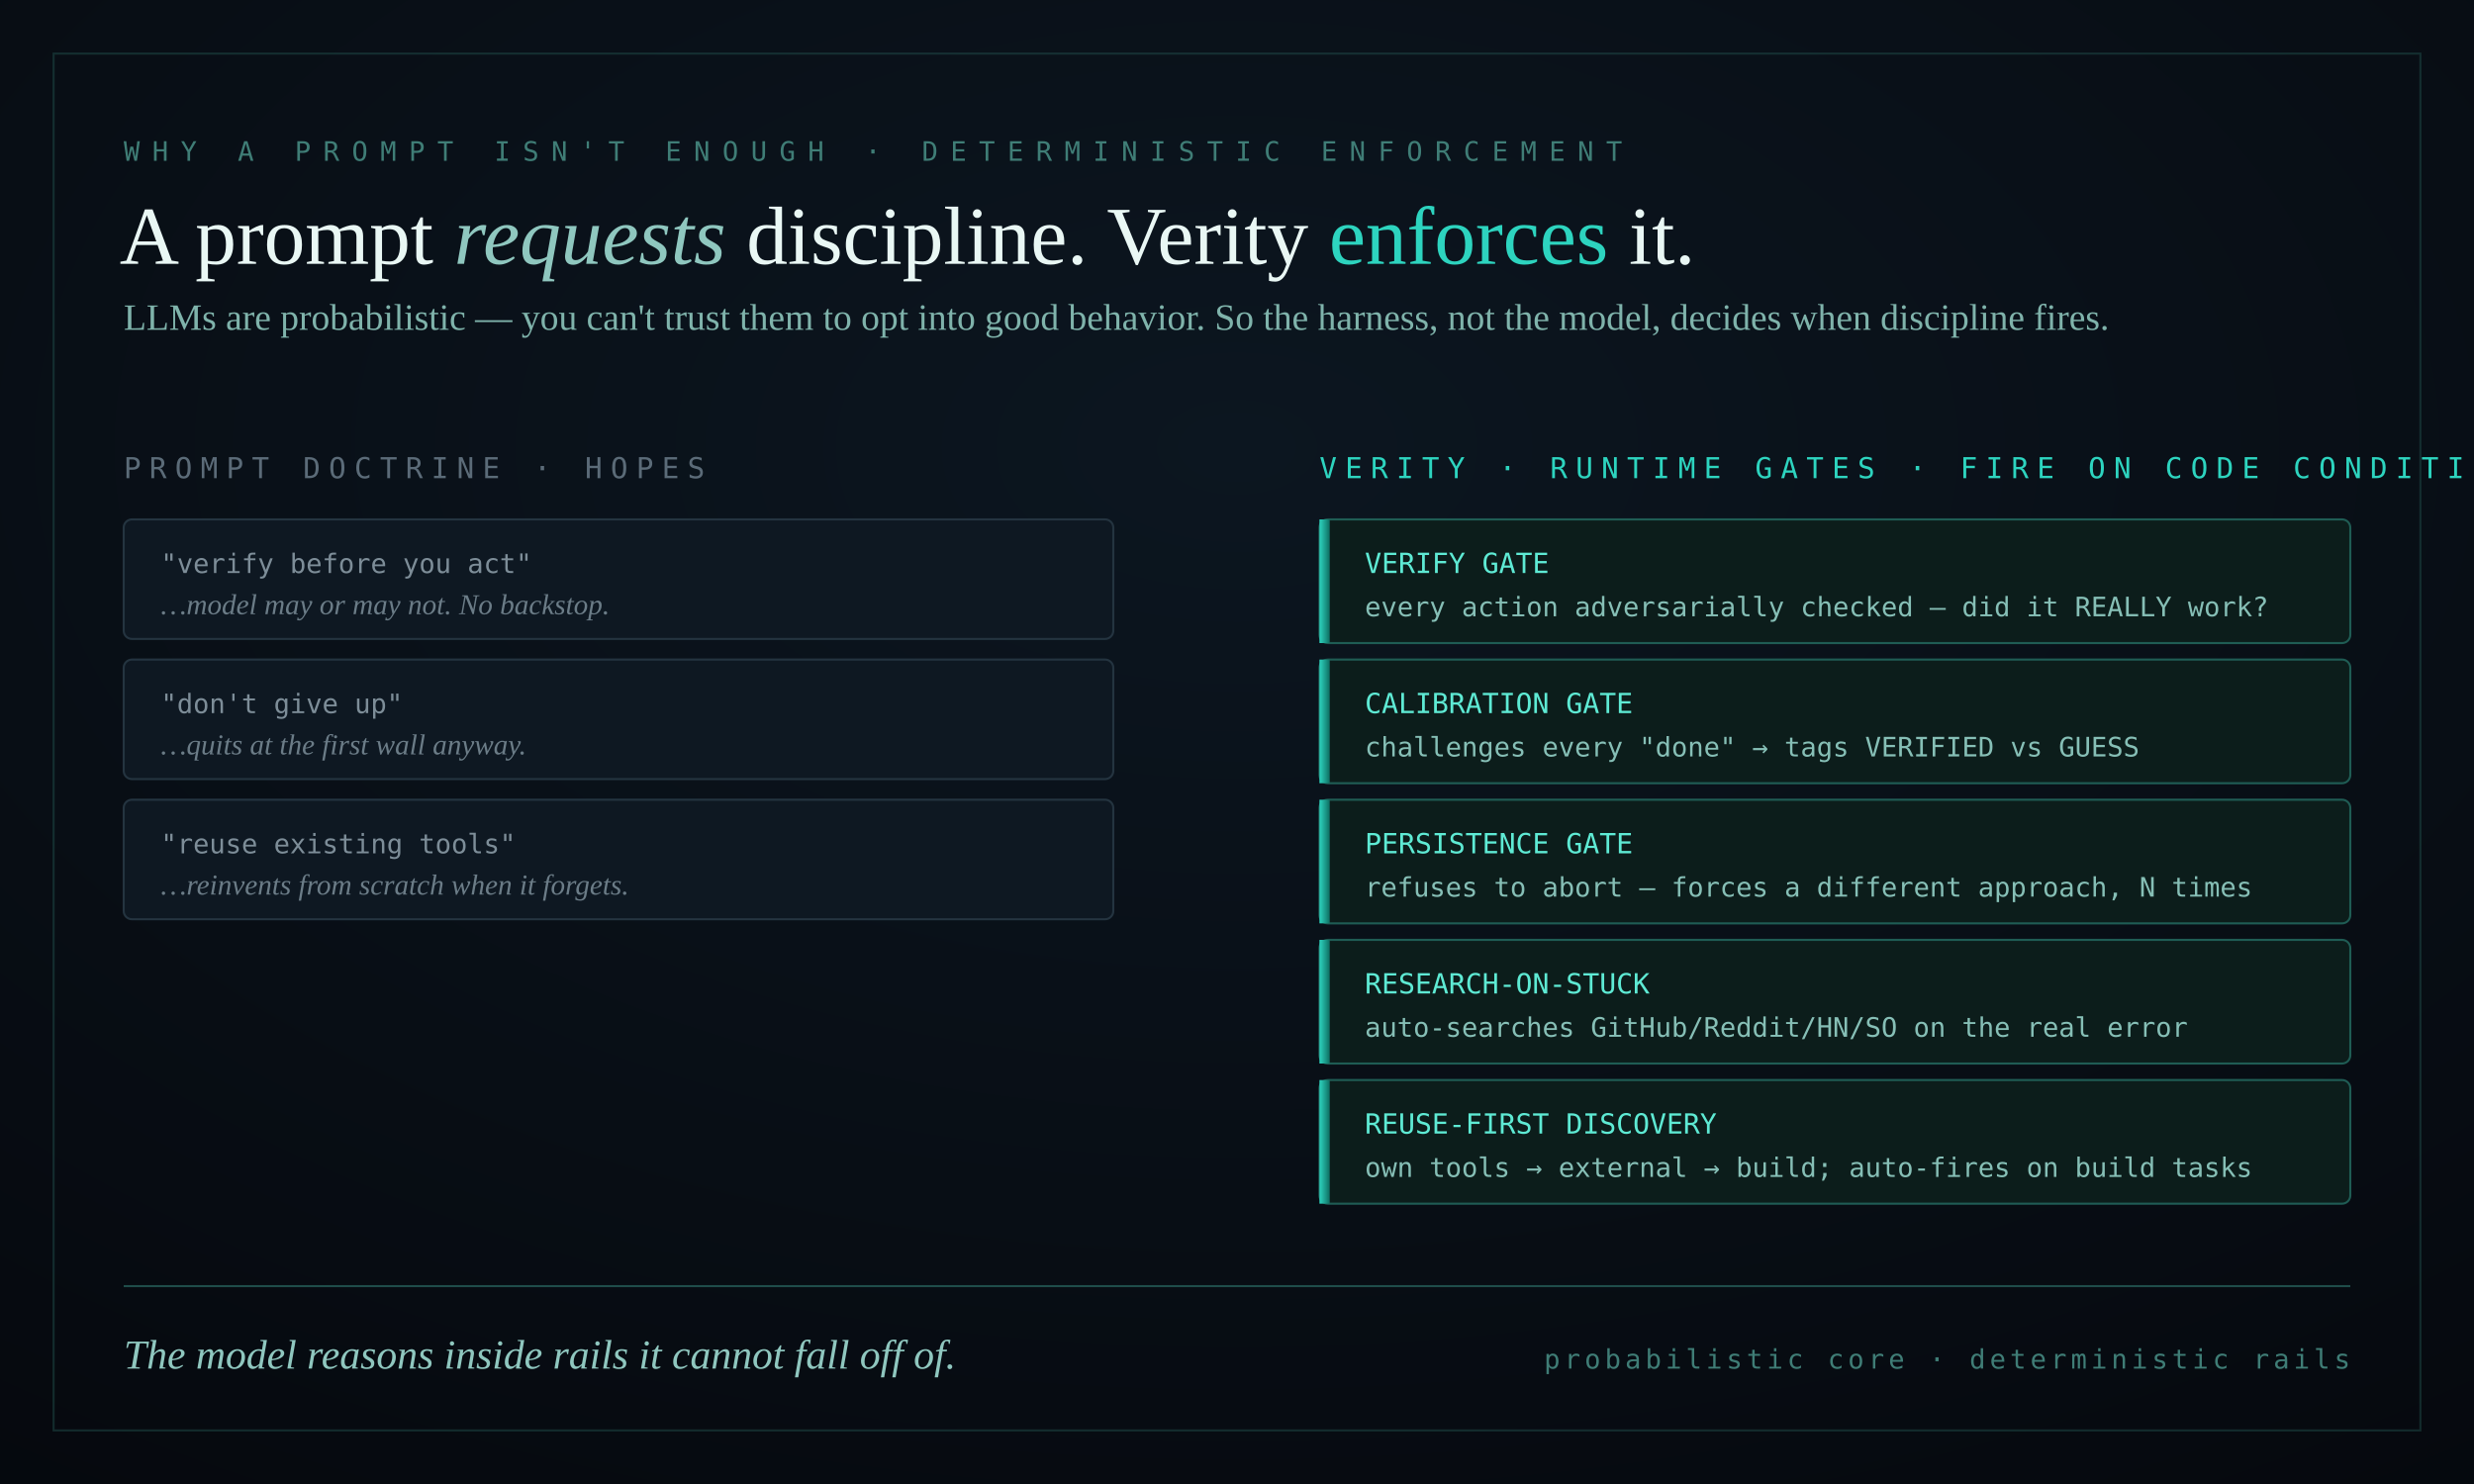
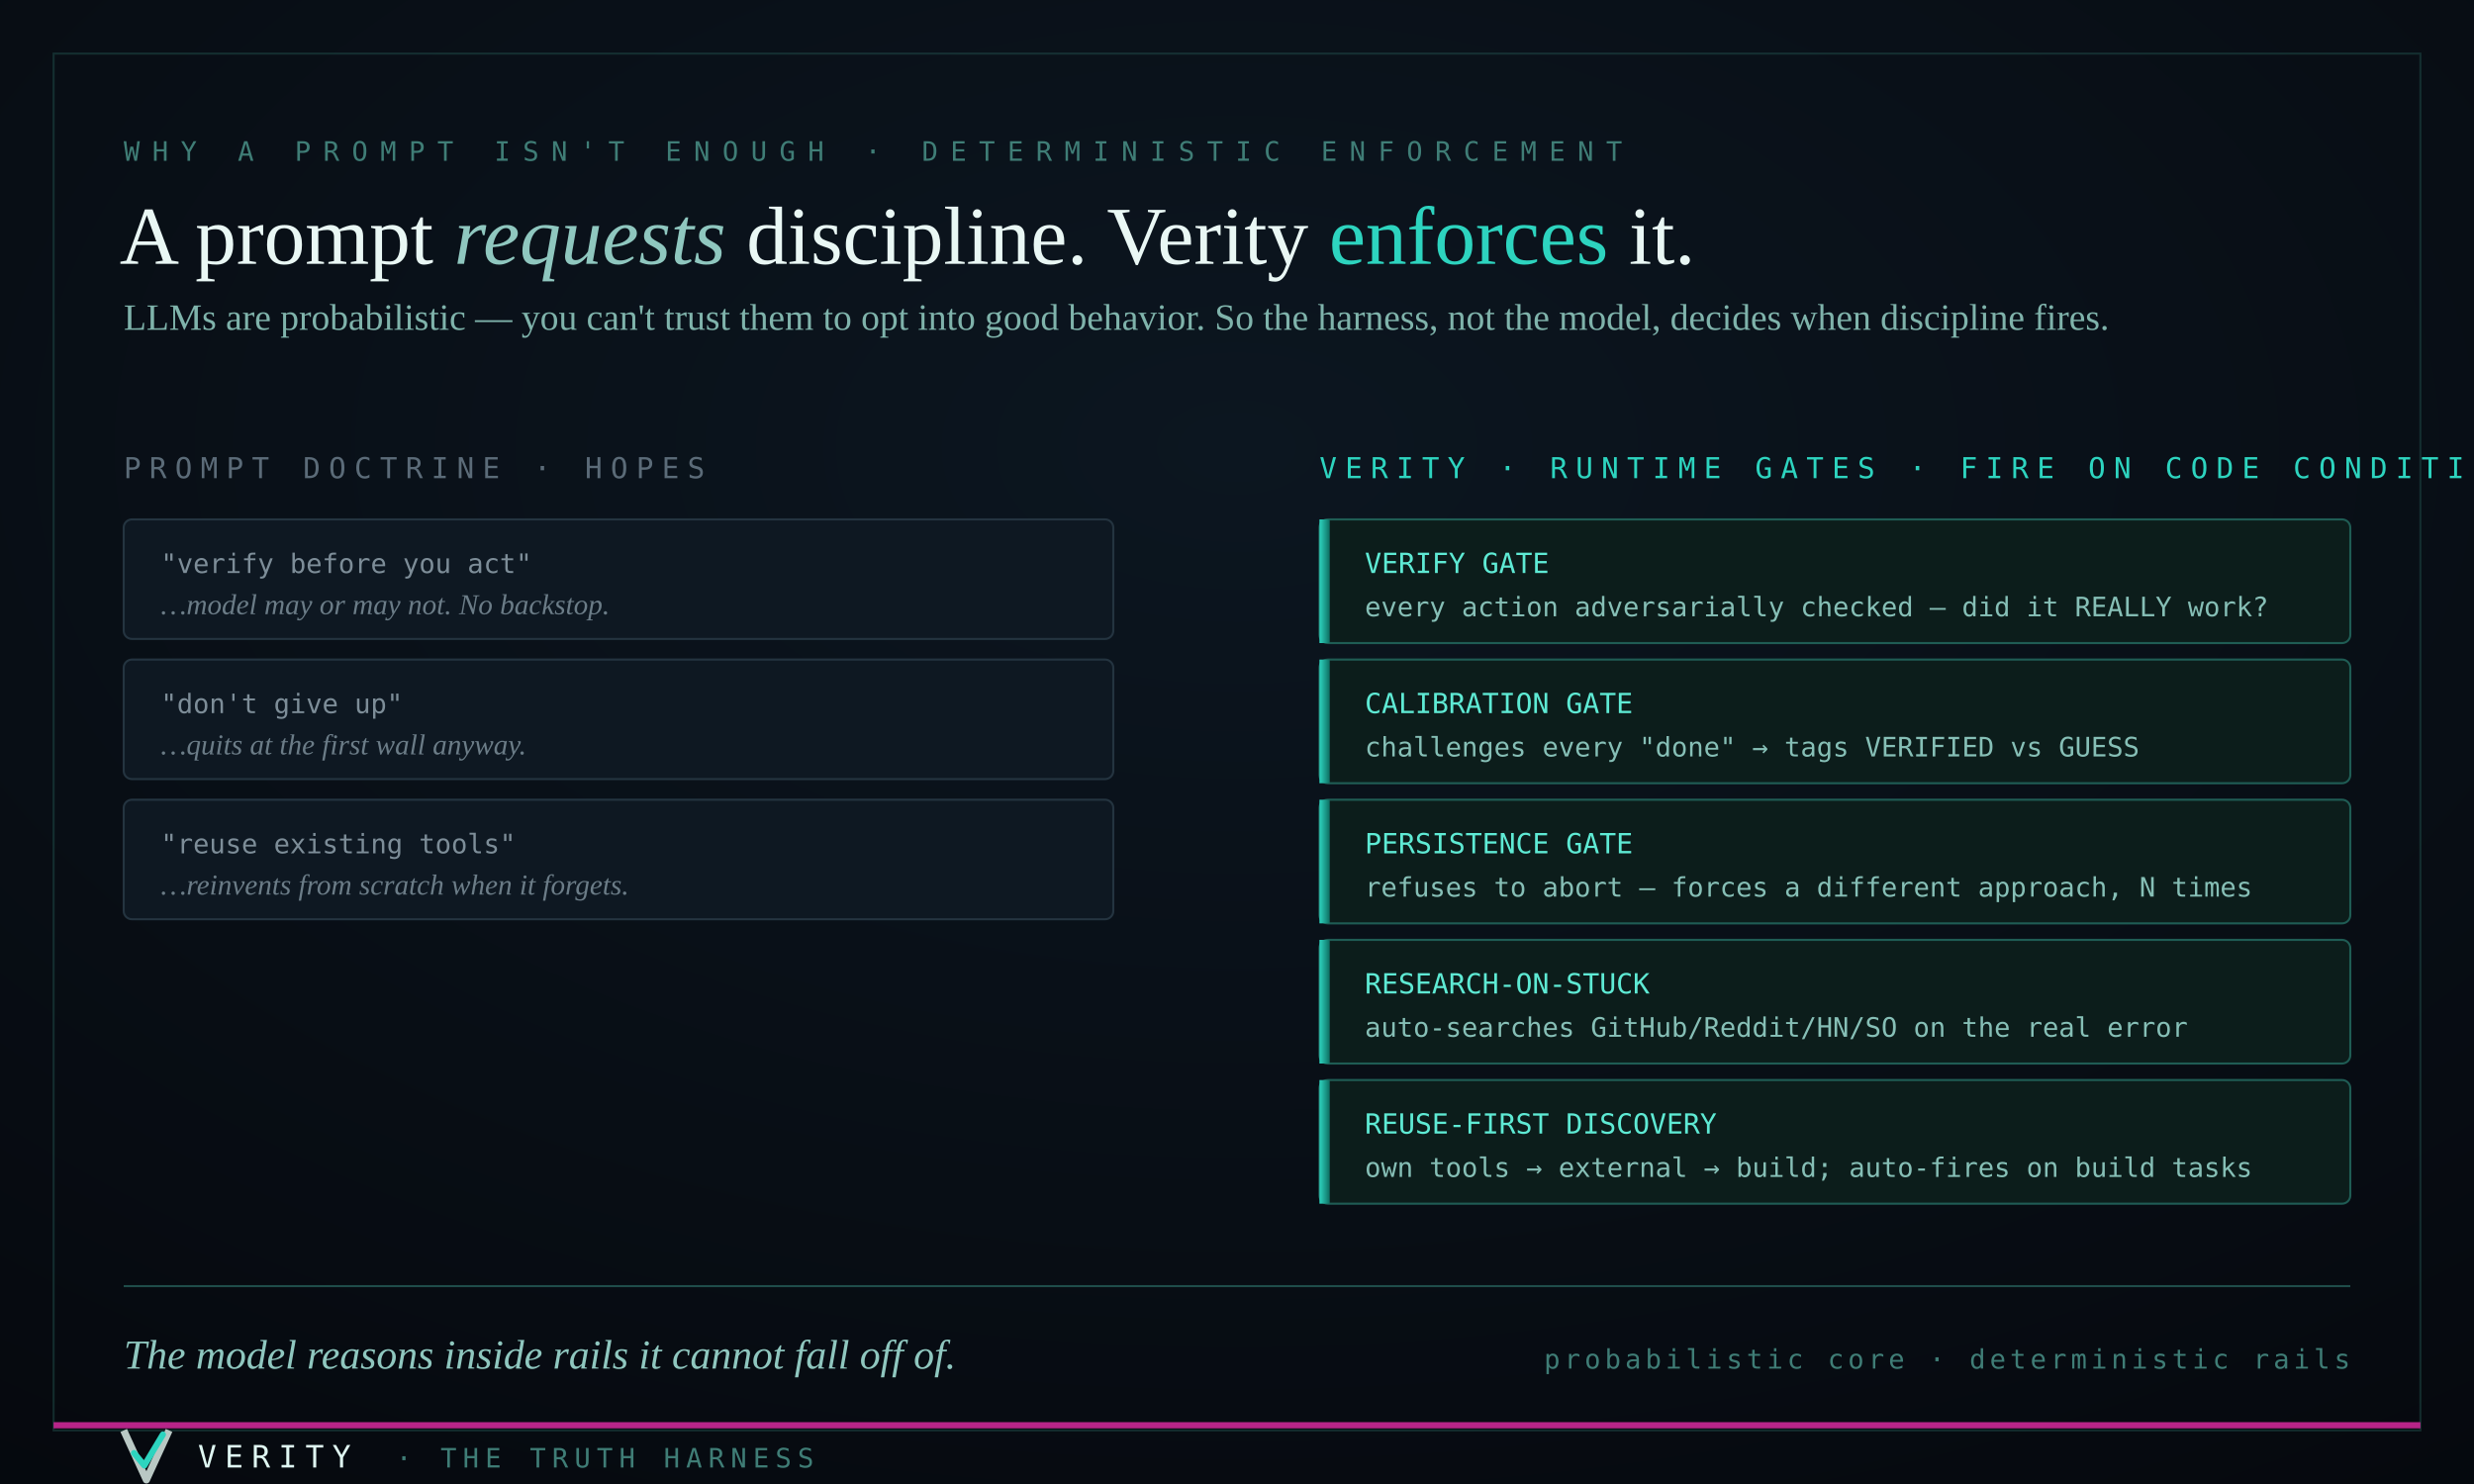
<svg xmlns="http://www.w3.org/2000/svg" viewBox="0 0 1200 720" font-family="Georgia,'Times New Roman',serif">
  <defs>
    <radialGradient id="bg2" cx="50%" cy="30%" r="90%">
      <stop offset="0%" stop-color="#0c1620" />
      <stop offset="100%" stop-color="#05080d" />
    </radialGradient>
    <linearGradient id="acc" x1="0" y1="0" x2="1" y2="0">
      <stop offset="0%" stop-color="#2dd4bf" />
      <stop offset="100%" stop-color="#0e6e62" />
    </linearGradient>
    <style>.mono{font-family:'SF Mono','Menlo',monospace;} .h{fill:#e9f7f4;}</style>
  </defs>
  <rect width="1200" height="720" fill="url(#bg2)" />
  <rect x="26" y="26" width="1148" height="668" fill="none" stroke="#1f4d4a" opacity="0.5" />
  <text x="60" y="78" class="mono" font-size="13" letter-spacing="6" fill="#3f7d76">WHY A PROMPT ISN'T ENOUGH · DETERMINISTIC ENFORCEMENT</text>
  <text x="58" y="128" font-size="40" class="h">A prompt <tspan font-style="italic" fill="#8fc7bf">requests</tspan> discipline. Verity <tspan fill="#2dd4bf">enforces</tspan> it.</text>
  <text x="60" y="160" font-size="18" fill="#7fb3ab">LLMs are probabilistic — you can't trust them to opt into good behavior. So the harness, not the model, decides when discipline fires.</text>
  <g>
    <text x="60" y="232" class="mono" font-size="14" letter-spacing="4" fill="#5b6b78">PROMPT DOCTRINE  ·  HOPES</text>
    <g font-size="17" fill="#9fb0bb">
      <rect x="60" y="252" width="480" height="58" rx="4" fill="#0e1822" stroke="#243440" />
      <text x="78" y="278" class="mono" font-size="13" fill="#7d8d98">"verify before you act"</text>
      <text x="78" y="298" font-style="italic" font-size="14" fill="#6b7c87">…model may or may not. No backstop.</text>
      <rect x="60" y="320" width="480" height="58" rx="4" fill="#0e1822" stroke="#243440" />
      <text x="78" y="346" class="mono" font-size="13" fill="#7d8d98">"don't give up"</text>
      <text x="78" y="366" font-style="italic" font-size="14" fill="#6b7c87">…quits at the first wall anyway.</text>
      <rect x="60" y="388" width="480" height="58" rx="4" fill="#0e1822" stroke="#243440" />
      <text x="78" y="414" class="mono" font-size="13" fill="#7d8d98">"reuse existing tools"</text>
      <text x="78" y="434" font-style="italic" font-size="14" fill="#6b7c87">…reinvents from scratch when it forgets.</text>
    </g>
  </g>
  <g>
    <text x="640" y="232" class="mono" font-size="14" letter-spacing="4" fill="#2dd4bf">VERITY · RUNTIME GATES · FIRE ON CODE CONDITIONS</text>
    <g class="mono" font-size="13.5">
      <g>
        <rect x="640" y="252" width="500" height="60" rx="4" fill="#0c1d1b" stroke="#1f5c54" />
        <rect x="640" y="252" width="5" height="60" fill="url(#acc)" />
        <text x="662" y="278" fill="#5eead4">VERIFY GATE</text>
        <text x="662" y="299" fill="#86bfb6" font-size="13">every action adversarially checked — did it REALLY work?</text>
      </g>
      <g>
        <rect x="640" y="320" width="500" height="60" rx="4" fill="#0c1d1b" stroke="#1f5c54" />
        <rect x="640" y="320" width="5" height="60" fill="url(#acc)" />
        <text x="662" y="346" fill="#5eead4">CALIBRATION GATE</text>
        <text x="662" y="367" fill="#86bfb6" font-size="13">challenges every "done" → tags VERIFIED vs GUESS</text>
      </g>
      <g>
        <rect x="640" y="388" width="500" height="60" rx="4" fill="#0c1d1b" stroke="#1f5c54" />
        <rect x="640" y="388" width="5" height="60" fill="url(#acc)" />
        <text x="662" y="414" fill="#5eead4">PERSISTENCE GATE</text>
        <text x="662" y="435" fill="#86bfb6" font-size="13">refuses to abort — forces a different approach, N times</text>
      </g>
      <g>
        <rect x="640" y="456" width="500" height="60" rx="4" fill="#0c1d1b" stroke="#1f5c54" />
        <rect x="640" y="456" width="5" height="60" fill="url(#acc)" />
        <text x="662" y="482" fill="#5eead4">RESEARCH-ON-STUCK</text>
        <text x="662" y="503" fill="#86bfb6" font-size="13">auto-searches GitHub/Reddit/HN/SO on the real error</text>
      </g>
      <g>
        <rect x="640" y="524" width="500" height="60" rx="4" fill="#0c1d1b" stroke="#1f5c54" />
        <rect x="640" y="524" width="5" height="60" fill="url(#acc)" />
        <text x="662" y="550" fill="#5eead4">REUSE-FIRST DISCOVERY</text>
        <text x="662" y="571" fill="#86bfb6" font-size="13">own tools → external → build; auto-fires on build tasks</text>
      </g>
    </g>
  </g>
+   <rect x="26" y="690" width="1148" height="3" fill="#d6299e" opacity="0.85" />
  <line x1="60" y1="624" x2="1140" y2="624" stroke="#1f4d4a" />
  <text x="60" y="664" font-size="20" font-style="italic" fill="#8fc7bf">The model reasons inside rails it cannot fall off of.</text>
  <text x="1140" y="664" text-anchor="end" class="mono" font-size="13" letter-spacing="2" fill="#3f7d76">probabilistic core · deterministic rails</text>
+   <g transform="translate(60,706)">
+     <path d="M 0 -12 L 11 12 L 22 -12" fill="none" stroke="#b9c8c4" stroke-width="3.5" stroke-linejoin="round" />
+     <path d="M 5 -1 L 10 5 L 19 -10" fill="none" stroke="#2dd4bf" stroke-width="3" stroke-linecap="round" stroke-linejoin="round" />
+     <text x="36" y="6" class="mono" font-size="15" letter-spacing="4" fill="#dff7f2">VERITY</text>
+     <text x="132" y="6" class="mono" font-size="13" letter-spacing="3" fill="#3f7d76">· THE TRUTH HARNESS</text>
+   </g>
</svg>
